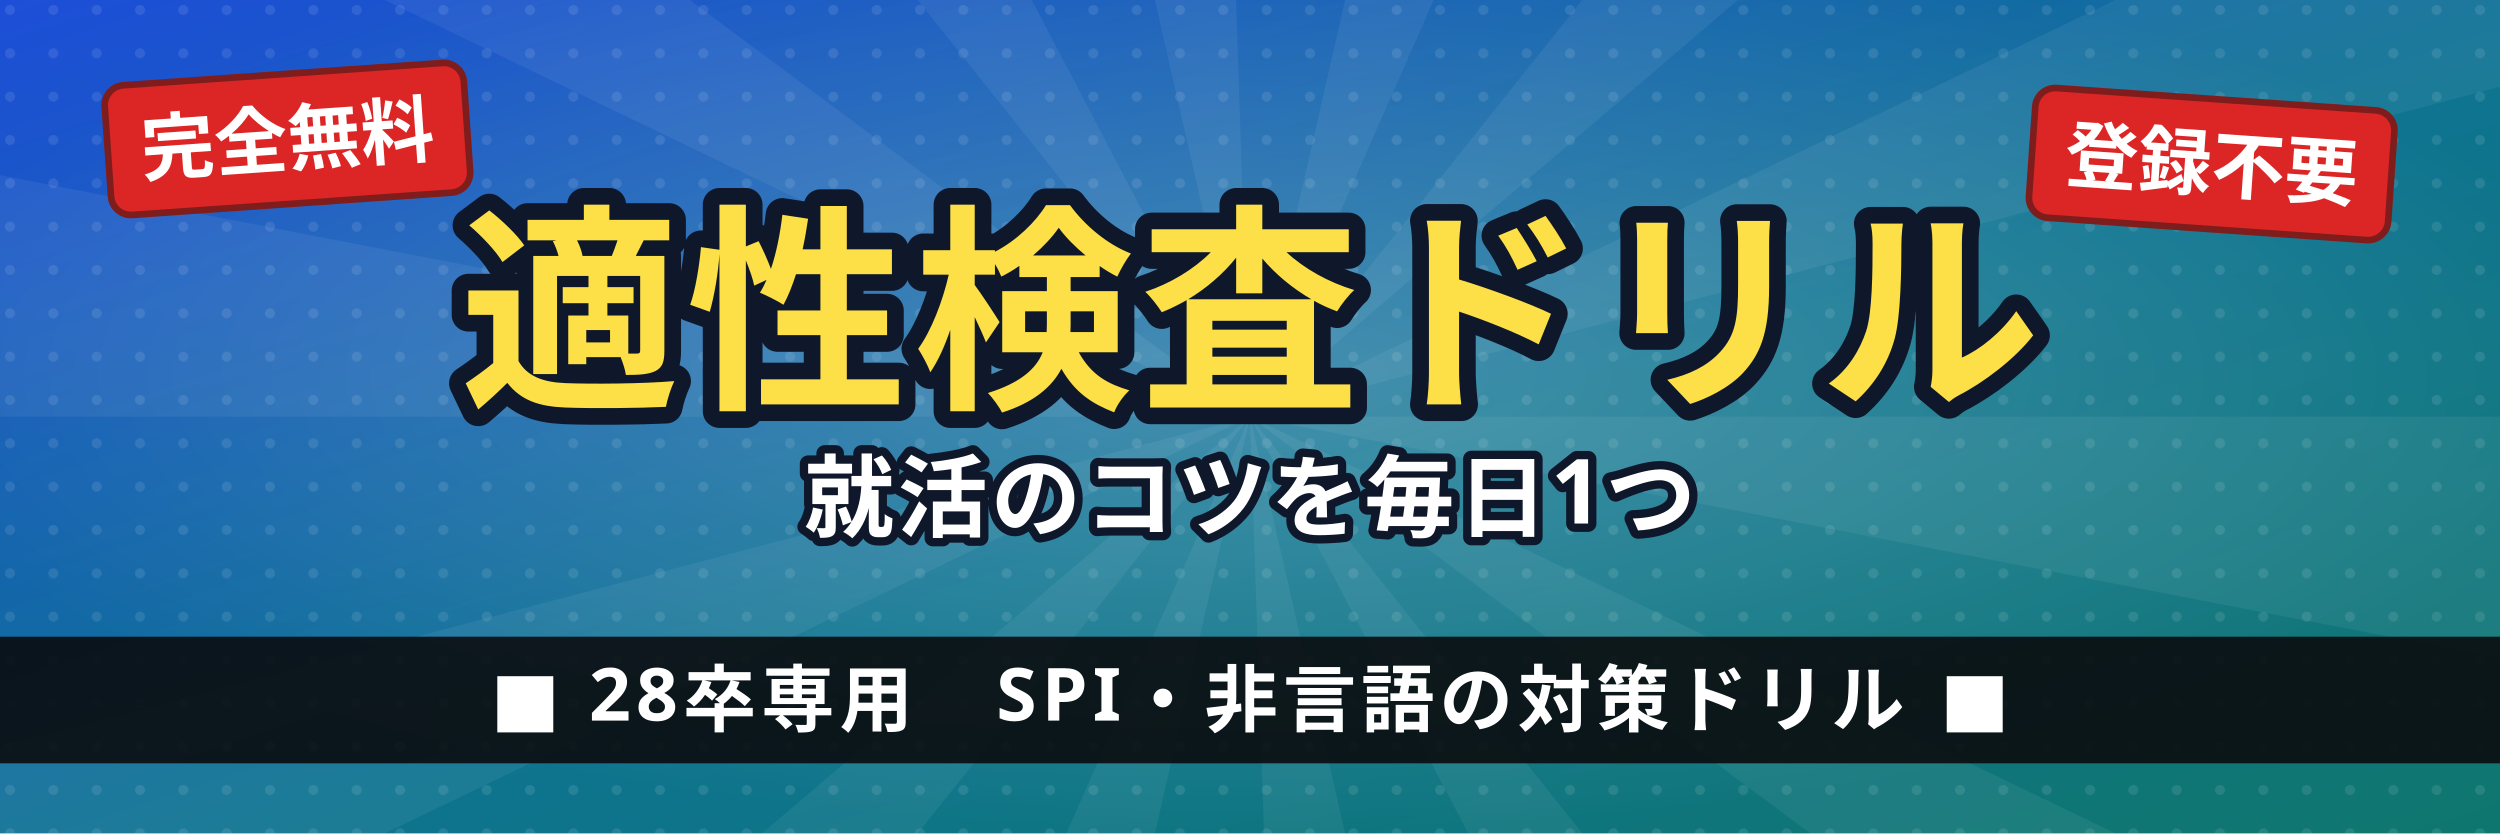
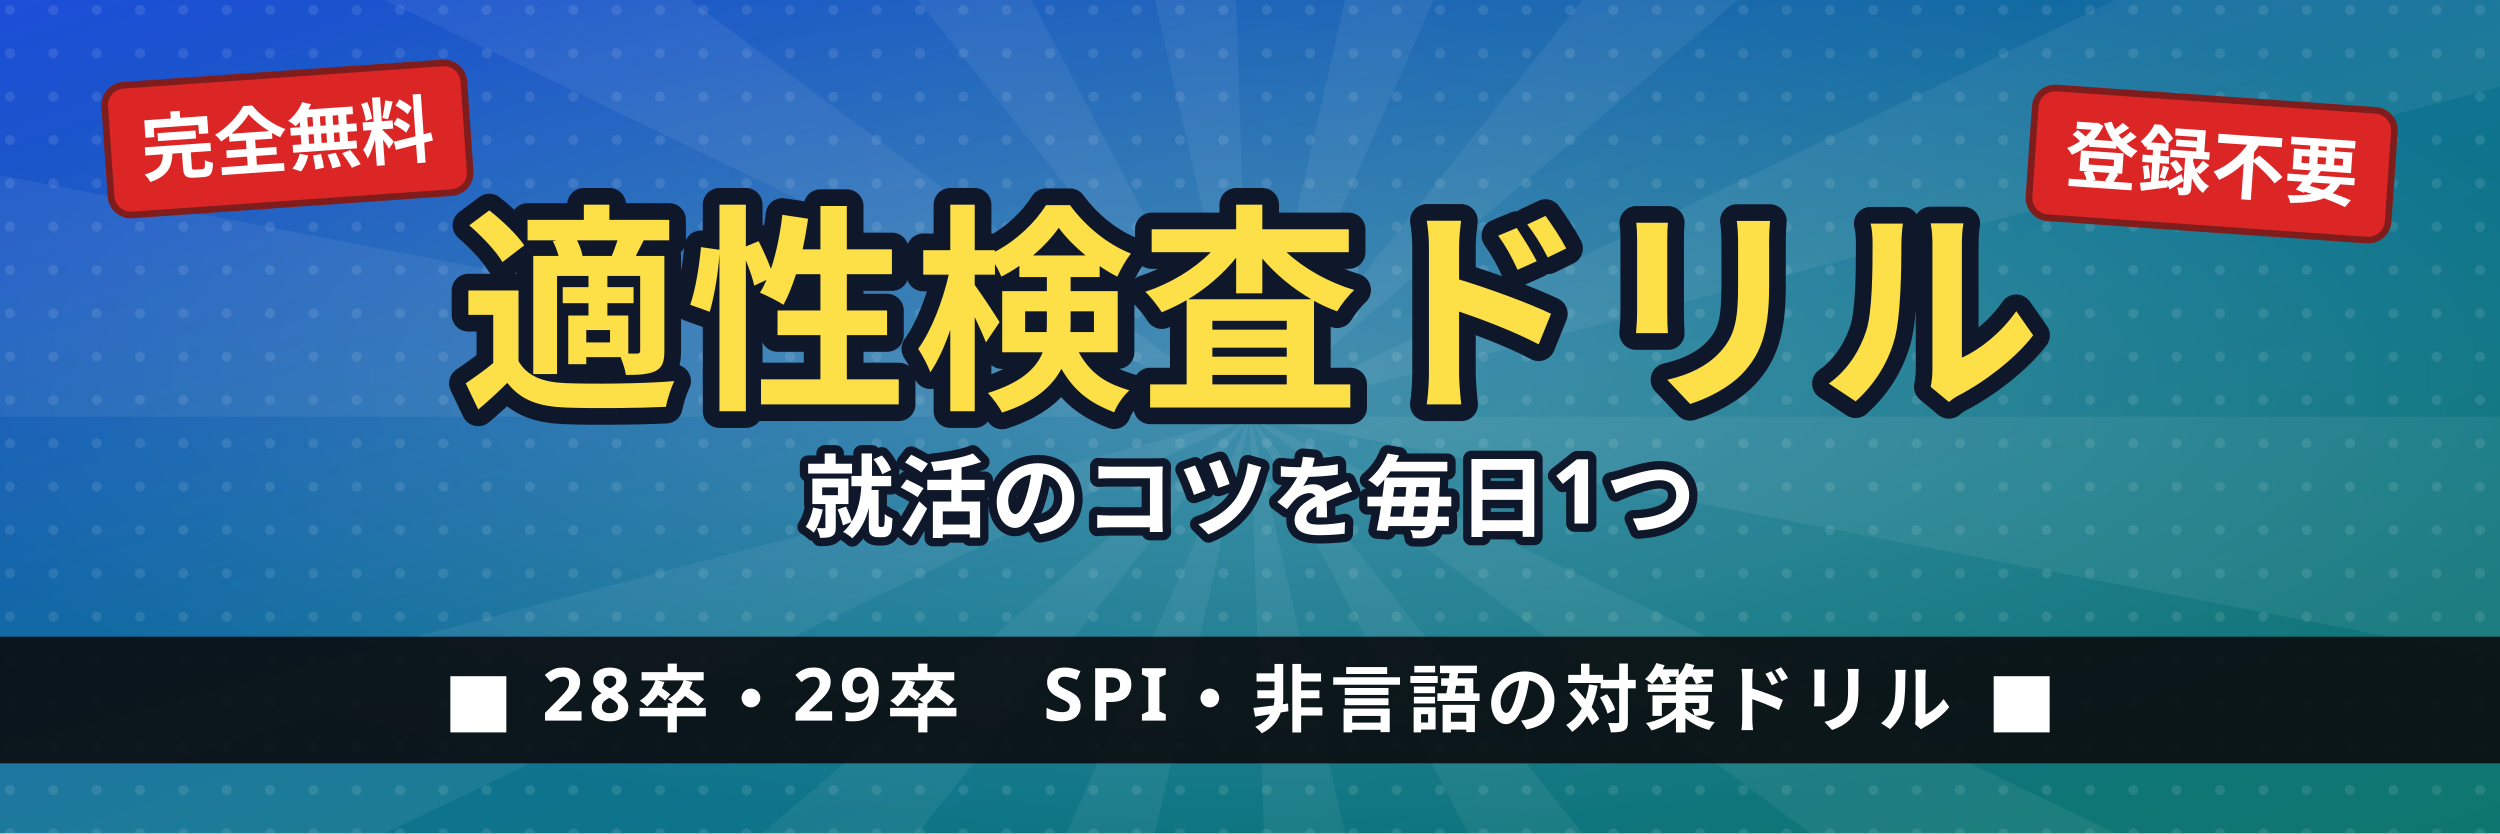
<svg xmlns="http://www.w3.org/2000/svg" width="1500" height="500" viewBox="0 0 1500 500">
  <defs>
    <linearGradient id="bg" x1="0" y1="0" x2="1" y2="1">
      <stop offset="0%" stop-color="#1d4ed8" />
      <stop offset="55%" stop-color="#0e7490" />
      <stop offset="100%" stop-color="#0f766e" />
    </linearGradient>
    <radialGradient id="center" cx="0.5" cy="0.45" r="0.55">
      <stop offset="0%" stop-color="#ffffff" stop-opacity="0.22" />
      <stop offset="100%" stop-color="#ffffff" stop-opacity="0" />
    </radialGradient>
    <pattern id="halftone" width="26" height="26" patternUnits="userSpaceOnUse">
      <circle cx="6" cy="6" r="3" fill="#ffffff" opacity="0.10" />
    </pattern>
  </defs>
  <rect width="1500" height="500" fill="url(#bg)" />
  <g>
    <polygon points="750,250 2050.0,250.0 2026.4,496.5" fill="#ffffff" opacity="0.06" />
    <polygon points="750,250 1921.3,814.0 1793.1,1025.9" fill="#ffffff" opacity="0.06" />
    <polygon points="750,250 1560.5,1266.4 1353.1,1401.6" fill="#ffffff" opacity="0.06" />
    <polygon points="750,250 1039.3,1517.4 793.7,1549.3" fill="#ffffff" opacity="0.06" />
    <polygon points="750,250 460.7,1517.4 225.7,1439.6" fill="#ffffff" opacity="0.06" />
    <polygon points="750,250 -60.5,1266.4 -238.5,1094.3" fill="#ffffff" opacity="0.06" />
    <polygon points="750,250 -421.3,814.0 -507.0,581.8" fill="#ffffff" opacity="0.06" />
    <polygon points="750,250 -550.0,250.0 -526.4,3.5" fill="#ffffff" opacity="0.06" />
    <polygon points="750,250 -421.3,-314.0 -293.1,-525.9" fill="#ffffff" opacity="0.06" />
    <polygon points="750,250 -60.5,-766.4 146.9,-901.6" fill="#ffffff" opacity="0.06" />
    <polygon points="750,250 460.7,-1017.4 706.3,-1049.3" fill="#ffffff" opacity="0.06" />
    <polygon points="750,250 1039.3,-1017.4 1274.3,-939.6" fill="#ffffff" opacity="0.06" />
    <polygon points="750,250 1560.5,-766.4 1738.5,-594.3" fill="#ffffff" opacity="0.06" />
    <polygon points="750,250 1921.3,-314.0 2007.0,-81.8" fill="#ffffff" opacity="0.06" />
  </g>
  <rect width="1500" height="500" fill="url(#halftone)" />
  <rect width="1500" height="500" fill="url(#center)" />
  <text x="750" y="235" font-family="Yu Gothic UI, Meiryo, sans-serif" font-size="132" font-weight="bold" text-anchor="middle" letter-spacing="4" fill="none" stroke="#0f172a" stroke-width="20" stroke-linejoin="round">適性検査ドリル</text>
  <text x="750" y="235" font-family="Yu Gothic UI, Meiryo, sans-serif" font-size="132" font-weight="bold" text-anchor="middle" letter-spacing="4" fill="#fde047">適性検査ドリル</text>
  <text x="750" y="318" font-family="Yu Gothic UI, Meiryo, sans-serif" font-size="54" font-weight="bold" text-anchor="middle" letter-spacing="2" fill="none" stroke="#0f172a" stroke-width="10" stroke-linejoin="round">就活のコツを毎日1つ</text>
  <text x="750" y="318" font-family="Yu Gothic UI, Meiryo, sans-serif" font-size="54" font-weight="bold" text-anchor="middle" letter-spacing="2" fill="#ffffff">就活のコツを毎日1つ</text>
  <rect x="0" y="382" width="1500" height="76" fill="#09090b" opacity="0.88" />
-   <text x="750" y="434" font-family="Yu Gothic UI, Meiryo, sans-serif" font-size="44" font-weight="bold" text-anchor="middle" fill="#ffffff" letter-spacing="3">■ 28卒専用　SPI・非言語の対策ドリル ■</text>
+   <text x="750" y="434" font-family="Yu Gothic UI, Meiryo, sans-serif" font-size="44" font-weight="bold" text-anchor="middle" fill="#ffffff" letter-spacing="3">■ 28卒・29卒　SPI・非言語の対策ドリル ■</text>
  <g transform="translate(62 52) rotate(-4)">
    <rect x="0" y="0" width="216" height="78" rx="12" fill="#dc2626" stroke="#7f1d1d" stroke-width="4" />
    <text x="108" y="55" font-family="Yu Gothic UI, Meiryo, sans-serif" font-size="44" font-weight="bold" text-anchor="middle" fill="#ffffff">完全無料</text>
  </g>
  <g transform="translate(1222 52) rotate(4)">
    <rect x="0" y="0" width="216" height="78" rx="12" fill="#dc2626" stroke="#7f1d1d" stroke-width="4" />
    <text x="108" y="55" font-family="Yu Gothic UI, Meiryo, sans-serif" font-size="44" font-weight="bold" text-anchor="middle" fill="#ffffff">登録不要</text>
  </g>
</svg>
